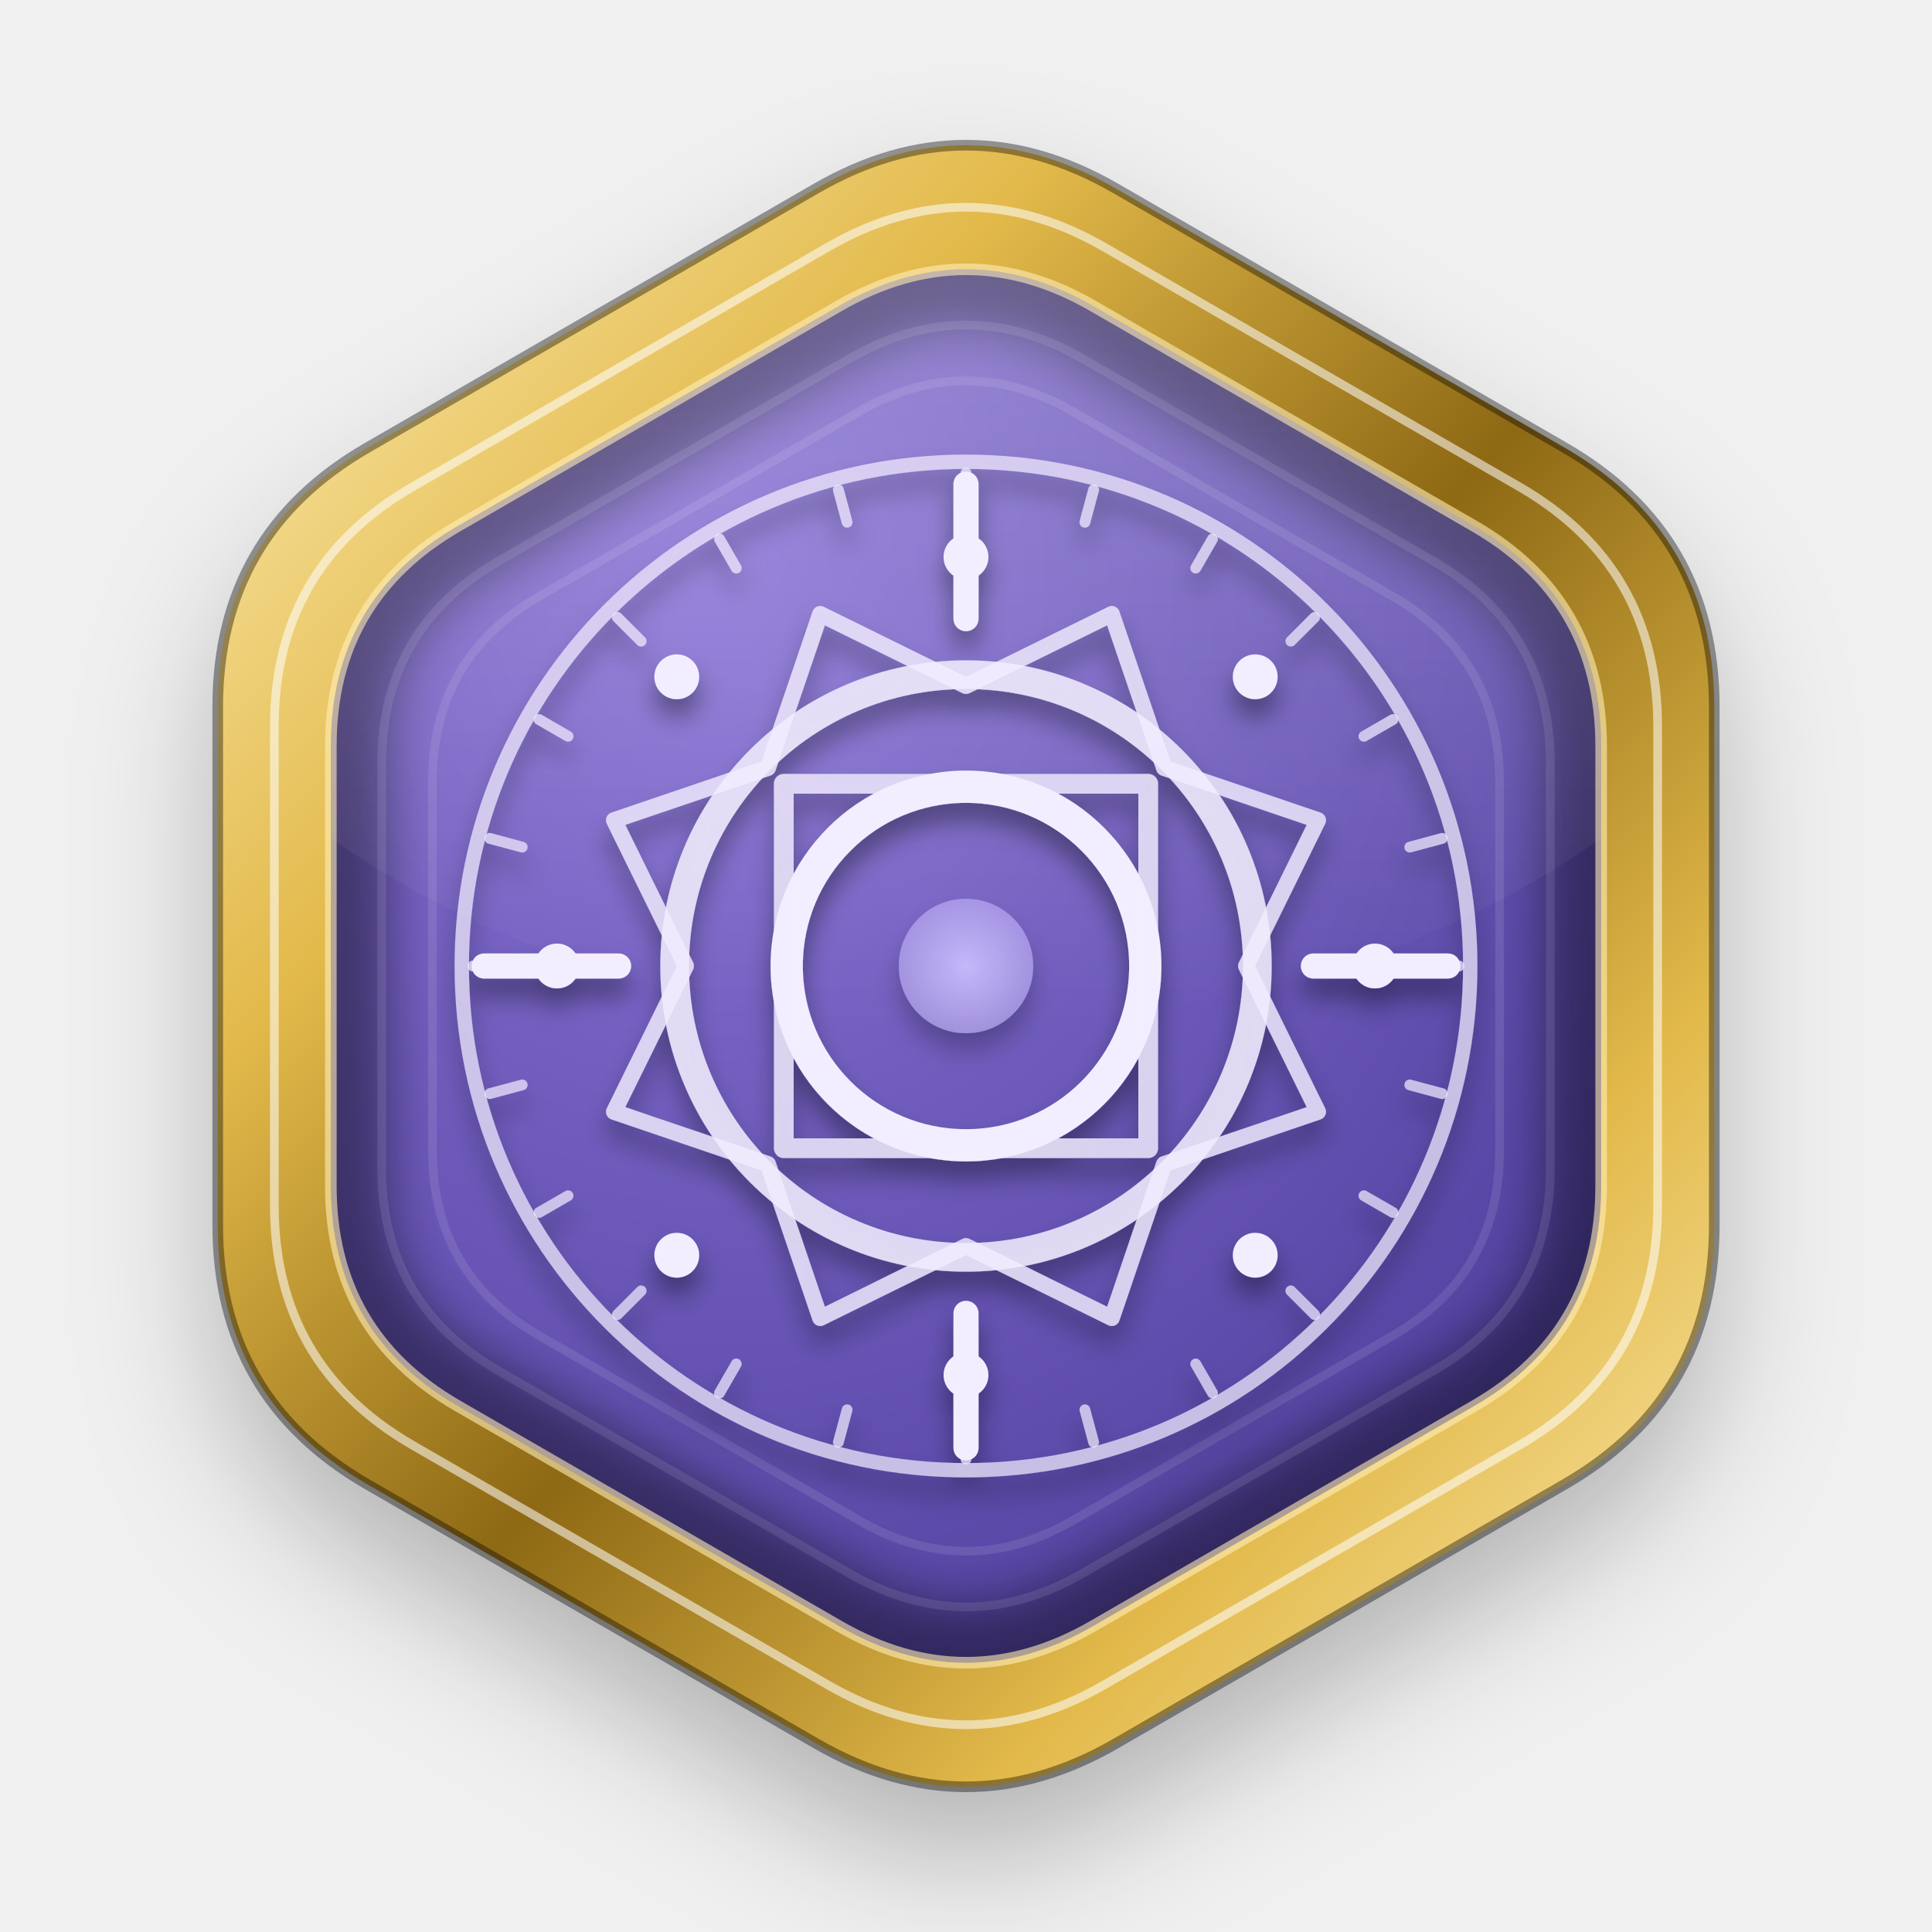
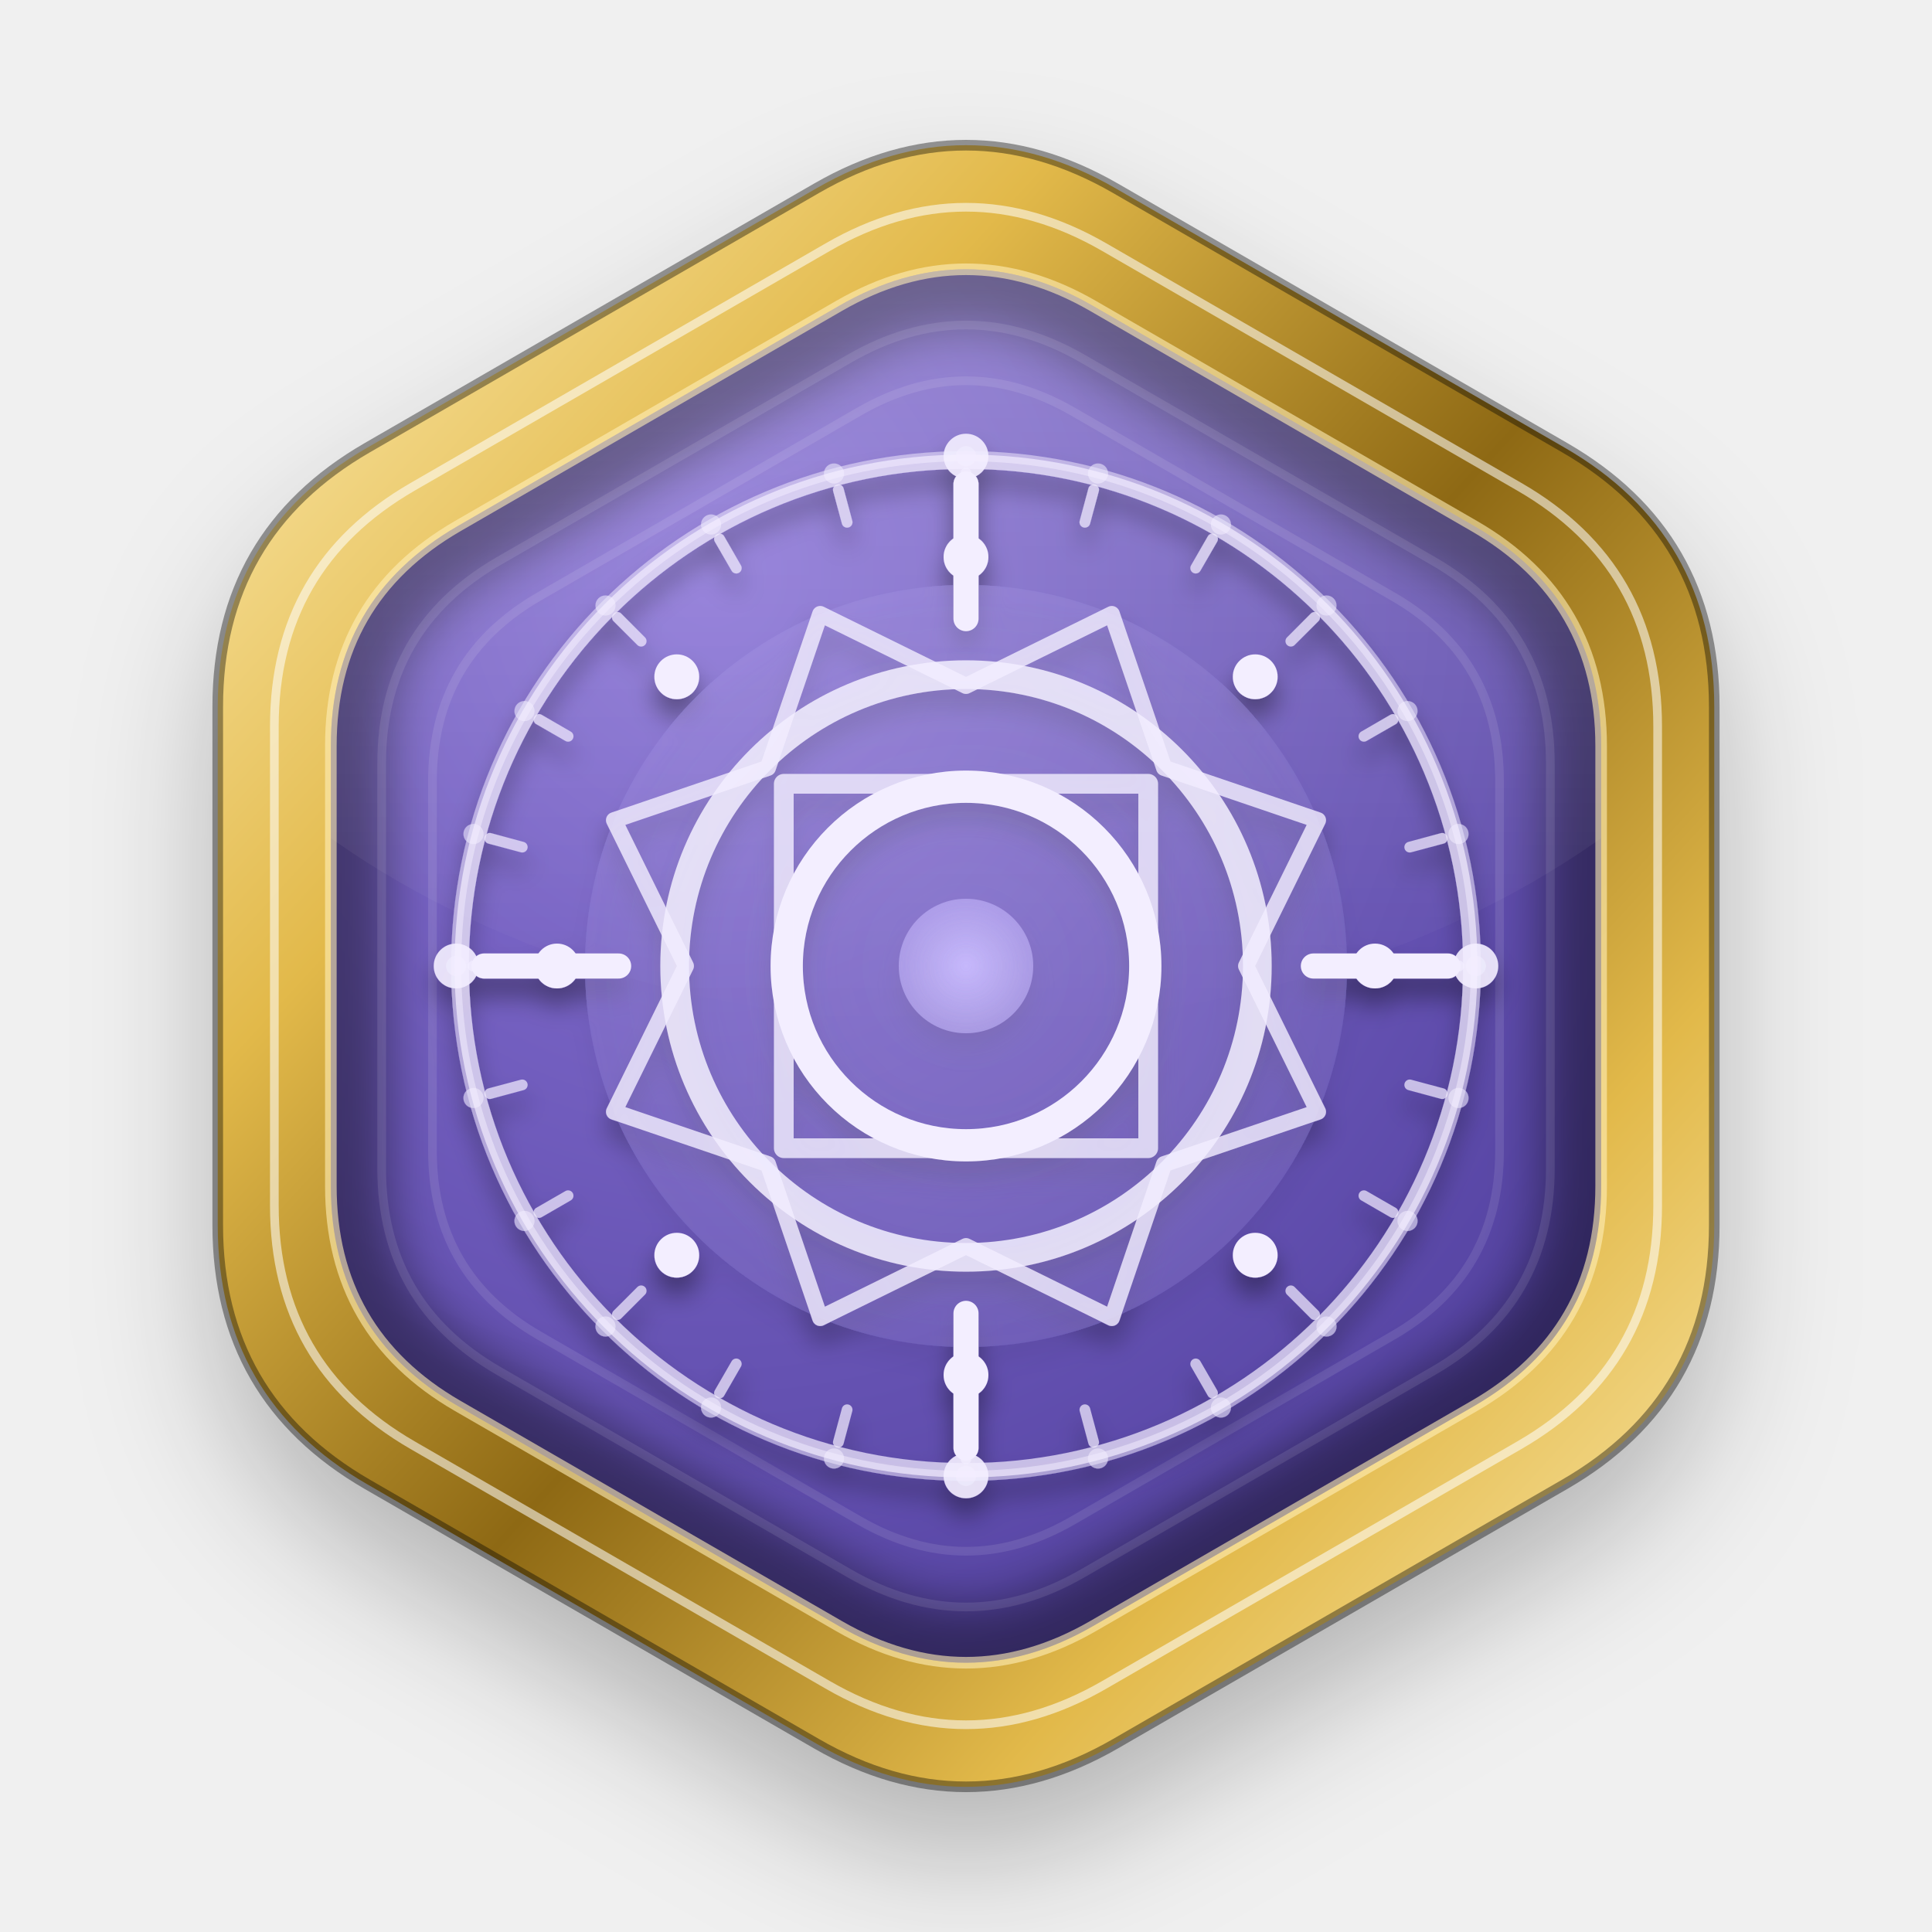
<svg xmlns="http://www.w3.org/2000/svg" viewBox="-100 -100 200 200" width="400" height="400">
  <defs>
    <filter id="blur8" x="-30%" y="-30%" width="160%" height="160%">
      <feGaussianBlur stdDeviation="7" />
    </filter>
    <filter id="blur3" x="-30%" y="-30%" width="160%" height="160%">
      <feGaussianBlur stdDeviation="2.6" />
    </filter>
    <filter id="emb" x="-20%" y="-20%" width="140%" height="140%">
      <feDropShadow dx="0" dy="1.6" stdDeviation="1.1" flood-color="#000" flood-opacity=".38" />
    </filter>
  </defs>
  <style>.mb15 .nf{fill:none} .mb15 .sf{fill:#F3EEFF;fill-opacity:.17} .mb15 .fl{fill:#F3EEFF;stroke:none} .mb15 .gl{fill:url(#b15g);stroke:none}</style>
  <defs>
    <radialGradient id="b15h" cx=".5" cy=".5" r=".5">
      <stop offset=".6" stop-color="#F3D58A" stop-opacity="0" />
      <stop offset=".82" stop-color="#F3D58A" stop-opacity=".95" />
      <stop offset="1" stop-color="#F3D58A" stop-opacity="0" />
    </radialGradient>
    <linearGradient id="b15r" x1="0" y1="0" x2="1" y2="1">
      <stop offset="0" stop-color="#FFEFB8" />
      <stop offset=".28" stop-color="#E2B94A" />
      <stop offset=".52" stop-color="#8E6914" />
      <stop offset=".76" stop-color="#E2B94A" />
      <stop offset="1" stop-color="#FFEFB8" />
    </linearGradient>
    <radialGradient id="b15p" cx=".3" cy=".22" r="1.15">
      <stop offset="0" stop-color="#8A74D6" />
      <stop offset="1" stop-color="#40308E" />
    </radialGradient>
    <radialGradient id="b15g" cx=".5" cy=".5" r=".5">
      <stop offset="0" stop-color="#C9BBFF" stop-opacity=".95" />
      <stop offset="1" stop-color="#C9BBFF" stop-opacity=".55" />
    </radialGradient>
    <linearGradient id="b15s" x1="0" y1="0" x2="0" y2="1">
      <stop offset="0" stop-color="#fff" stop-opacity=".34" />
      <stop offset="1" stop-color="#fff" stop-opacity="0" />
    </linearGradient>
    <clipPath id="b15c">
      <path d="M-13.15,-68.33Q0,-75.92 13.15,-68.33L52.6,-45.55Q65.75,-37.96 65.75,-22.78L65.75,22.78Q65.75,37.96 52.6,45.55L13.15,68.33Q0,75.92 -13.15,68.33L-52.6,45.55Q-65.75,37.96 -65.75,22.78L-65.75,-22.78Q-65.75,-37.96 -52.6,-45.55Z" />
    </clipPath>
  </defs>
  <path d="M-15.49,-80.5Q0,-89.44 15.49,-80.5L61.97,-53.66Q77.46,-44.72 77.46,-26.83L77.46,26.83Q77.46,44.72 61.97,53.66L15.49,80.5Q0,89.44 -15.49,80.5L-61.97,53.66Q-77.46,44.72 -77.46,26.83L-77.46,-26.83Q-77.46,-44.72 -61.97,-53.66Z" transform="translate(0 7)" fill="#000" opacity=".26" filter="url(#blur8)" />
  <path d="M-15.49,-80.5Q0,-89.44 15.49,-80.5L61.97,-53.66Q77.46,-44.72 77.46,-26.83L77.46,26.83Q77.46,44.72 61.97,53.66L15.49,80.5Q0,89.44 -15.49,80.5L-61.97,53.66Q-77.46,44.72 -77.46,26.83L-77.46,-26.83Q-77.46,-44.72 -61.97,-53.66Z" fill="url(#b15r)" />
  <path d="M-15.49,-80.5Q0,-89.44 15.49,-80.5L61.97,-53.66Q77.46,-44.72 77.46,-26.83L77.46,26.83Q77.46,44.72 61.97,53.66L15.49,80.5Q0,89.44 -15.49,80.5L-61.97,53.66Q-77.46,44.72 -77.46,26.83L-77.46,-26.83Q-77.46,-44.72 -61.97,-53.66Z" fill="none" stroke="#000" stroke-opacity=".38" stroke-width="1.1" />
  <path d="M-14.32,-74.41Q0,-82.68 14.32,-74.41L57.28,-49.61Q71.6,-41.34 71.6,-24.8L71.6,24.8Q71.6,41.34 57.28,49.61L14.32,74.41Q0,82.68 -14.32,74.41L-57.28,49.61Q-71.6,41.34 -71.6,24.8L-71.6,-24.8Q-71.6,-41.34 -57.28,-49.61Z" fill="none" stroke="#fff" stroke-opacity=".55" stroke-width=".9" />
  <path d="M-13.15,-68.33Q0,-75.92 13.15,-68.33L52.6,-45.55Q65.75,-37.96 65.75,-22.78L65.75,22.78Q65.75,37.96 52.6,45.55L13.15,68.33Q0,75.92 -13.15,68.33L-52.6,45.55Q-65.75,37.96 -65.75,22.78L-65.75,-22.78Q-65.75,-37.96 -52.6,-45.55Z" fill="url(#b15p)" />
  <g clip-path="url(#b15c)">
    <path d="M-13.15,-68.33Q0,-75.92 13.15,-68.33L52.6,-45.55Q65.75,-37.96 65.75,-22.78L65.75,22.78Q65.75,37.96 52.6,45.55L13.15,68.33Q0,75.92 -13.15,68.33L-52.6,45.55Q-65.75,37.96 -65.75,22.78L-65.75,-22.78Q-65.75,-37.96 -52.6,-45.55Z" fill="none" stroke="#000" stroke-opacity=".42" stroke-width="12" filter="url(#blur3)" />
    <path d="M-12.1,-62.86Q0,-69.85 12.1,-62.86L48.39,-41.91Q60.49,-34.92 60.49,-20.95L60.49,20.95Q60.49,34.92 48.39,41.91L12.1,62.86Q0,69.85 -12.1,62.86L-48.39,41.91Q-60.49,34.92 -60.49,20.95L-60.49,-20.95Q-60.49,-34.92 -48.39,-41.91Z" fill="none" stroke="#fff" stroke-opacity=".10" stroke-width=".9" />
    <path d="M-11.05,-57.4Q0,-63.77 11.05,-57.4L44.18,-38.26Q55.23,-31.89 55.23,-19.13L55.23,19.13Q55.23,31.89 44.18,38.26L11.05,57.4Q0,63.77 -11.05,57.4L-44.18,38.26Q-55.23,31.89 -55.23,19.13L-55.23,-19.13Q-55.23,-31.89 -44.18,-38.26Z" fill="none" stroke="#fff" stroke-opacity=".10" stroke-width=".9" />
    <ellipse cx="0" cy="-58" rx="92" ry="64" fill="url(#b15s)" />
  </g>
  <path d="M-13.15,-68.33Q0,-75.92 13.15,-68.33L52.6,-45.55Q65.75,-37.96 65.75,-22.78L65.75,22.78Q65.75,37.96 52.6,45.55L13.15,68.33Q0,75.92 -13.15,68.33L-52.6,45.55Q-65.75,37.96 -65.75,22.78L-65.75,-22.78Q-65.75,-37.96 -52.6,-45.55Z" fill="none" stroke="#FFEFB8" stroke-opacity=".6" stroke-width="1.2" />
  <g filter="url(#emb)" fill="none" stroke="#F3EEFF" stroke-linecap="round" stroke-linejoin="round" class="mb15" transform="scale(1.16)">
+     <circle cx="0" cy="0" r="34" class="gl" stroke="none" opacity="0.22" />
+     <circle cx="0" cy="0" r="45.5" fill="none" stroke-width="0.9" opacity="0.5" />
+     <circle cx="0" cy="-45.5" r="0.9" class="fl" stroke="none" opacity="0.55" />
+     <circle cx="11.78" cy="-43.95" r="0.9" class="fl" stroke="none" opacity="0.55" />
+     <circle cx="22.75" cy="-39.4" r="0.9" class="fl" stroke="none" opacity="0.55" />
+     <circle cx="32.17" cy="-32.17" r="0.9" class="fl" stroke="none" opacity="0.55" />
+     <circle cx="39.4" cy="-22.75" r="0.9" class="fl" stroke="none" opacity="0.55" />
+     <circle cx="43.95" cy="-11.78" r="0.9" class="fl" stroke="none" opacity="0.55" />
+     <circle cx="45.5" cy="0" r="0.9" class="fl" stroke="none" opacity="0.55" />
+     <circle cx="43.95" cy="11.78" r="0.9" class="fl" stroke="none" opacity="0.55" />
+     <circle cx="39.4" cy="22.75" r="0.9" class="fl" stroke="none" opacity="0.55" />
+     <circle cx="32.17" cy="32.17" r="0.9" class="fl" stroke="none" opacity="0.55" />
+     <circle cx="22.75" cy="39.4" r="0.9" class="fl" stroke="none" opacity="0.55" />
+     <circle cx="11.78" cy="43.95" r="0.9" class="fl" stroke="none" opacity="0.55" />
+     <circle cx="0" cy="45.5" r="0.9" class="fl" stroke="none" opacity="0.55" />
+     <circle cx="-11.78" cy="43.95" r="0.9" class="fl" stroke="none" opacity="0.55" />
+     <circle cx="-22.75" cy="39.4" r="0.9" class="fl" stroke="none" opacity="0.55" />
+     <circle cx="-32.17" cy="32.17" r="0.9" class="fl" stroke="none" opacity="0.55" />
+     <circle cx="-39.4" cy="22.75" r="0.9" class="fl" stroke="none" opacity="0.55" />
+     <circle cx="-43.95" cy="11.78" r="0.9" class="fl" stroke="none" opacity="0.55" />
+     <circle cx="-45.5" cy="0" r="0.9" class="fl" stroke="none" opacity="0.55" />
+     <circle cx="-43.95" cy="-11.78" r="0.9" class="fl" stroke="none" opacity="0.55" />
+     <circle cx="-39.4" cy="-22.75" r="0.9" class="fl" stroke="none" opacity="0.55" />
+     <circle cx="-32.17" cy="-32.17" r="0.9" class="fl" stroke="none" opacity="0.55" />
+     <circle cx="-22.75" cy="-39.4" r="0.9" class="fl" stroke="none" opacity="0.55" />
+     <circle cx="-11.78" cy="-43.95" r="0.9" class="fl" stroke="none" opacity="0.55" />
+     <circle cx="0" cy="-45.5" r="2" class="fl" stroke="none" opacity="0.9" />
+     <circle cx="45.5" cy="0" r="2" class="fl" stroke="none" opacity="0.9" />
+     <circle cx="0" cy="45.5" r="2" class="fl" stroke="none" opacity="0.9" />
+     <circle cx="-45.5" cy="0" r="2" class="fl" stroke="none" opacity="0.9" />
    <circle cx="0" cy="0" r="6" class="gl" stroke="none" opacity="1" />
    <circle cx="0" cy="0" r="16" fill="none" stroke-width="2.88" opacity="1" />
    <circle cx="0" cy="0" r="26" fill="none" stroke-width="2.56" opacity="0.85" />
    <line x1="0" y1="-31" x2="0" y2="-43" stroke-width="2.24" opacity="1" />
    <line x1="31" y1="0" x2="43" y2="0" stroke-width="2.24" opacity="1" />
    <line x1="0" y1="31" x2="0" y2="43" stroke-width="2.24" opacity="1" />
    <line x1="-31" y1="0" x2="-43" y2="0" stroke-width="2.24" opacity="1" />
    <circle cx="25.81" cy="-25.81" r="2" class="fl" stroke="none" opacity="1" />
    <circle cx="36.5" cy="0" r="2" class="fl" stroke="none" opacity="1" />
    <circle cx="25.81" cy="25.81" r="2" class="fl" stroke="none" opacity="1" />
    <circle cx="0" cy="36.5" r="2" class="fl" stroke="none" opacity="1" />
    <circle cx="-25.81" cy="25.81" r="2" class="fl" stroke="none" opacity="1" />
    <circle cx="-36.5" cy="0" r="2" class="fl" stroke="none" opacity="1" />
    <circle cx="-25.81" cy="-25.81" r="2" class="fl" stroke="none" opacity="1" />
    <circle cx="-0" cy="-36.5" r="2" class="fl" stroke="none" opacity="1" />
    <polygon points="16.26,-16.26 16.26,16.26 -16.26,16.26 -16.26,-16.26" class="nf" stroke-width="1.76" opacity="0.8" />
    <polygon points="13.01,-31.41 17.68,-17.68 31.41,-13.01 25,0 31.41,13.01 17.68,17.68 13.01,31.41 0,25 -13.01,31.41 -17.68,17.68 -31.41,13.01 -25,0 -31.41,-13.01 -17.68,-17.68 -13.01,-31.41 -0,-25" class="nf" stroke-width="1.44" opacity="0.8" />
    <circle cx="0" cy="0" r="45" fill="none" stroke-width="1.28" opacity="0.7" />
    <line x1="0" y1="-41" x2="0" y2="-44" stroke-width="0.96" opacity="0.7" />
    <line x1="10.61" y1="-39.6" x2="11.39" y2="-42.5" stroke-width="0.96" opacity="0.7" />
    <line x1="20.5" y1="-35.51" x2="22" y2="-38.11" stroke-width="0.96" opacity="0.7" />
    <line x1="28.99" y1="-28.99" x2="31.11" y2="-31.11" stroke-width="0.96" opacity="0.7" />
    <line x1="35.51" y1="-20.5" x2="38.11" y2="-22" stroke-width="0.96" opacity="0.7" />
    <line x1="39.6" y1="-10.61" x2="42.5" y2="-11.39" stroke-width="0.96" opacity="0.7" />
    <line x1="41" y1="0" x2="44" y2="0" stroke-width="0.96" opacity="0.7" />
    <line x1="39.6" y1="10.61" x2="42.5" y2="11.39" stroke-width="0.96" opacity="0.7" />
    <line x1="35.51" y1="20.5" x2="38.11" y2="22" stroke-width="0.96" opacity="0.7" />
    <line x1="28.99" y1="28.99" x2="31.11" y2="31.11" stroke-width="0.96" opacity="0.7" />
    <line x1="20.5" y1="35.51" x2="22" y2="38.11" stroke-width="0.96" opacity="0.7" />
    <line x1="10.61" y1="39.6" x2="11.39" y2="42.5" stroke-width="0.96" opacity="0.7" />
    <line x1="0" y1="41" x2="0" y2="44" stroke-width="0.96" opacity="0.7" />
    <line x1="-10.61" y1="39.6" x2="-11.39" y2="42.5" stroke-width="0.96" opacity="0.7" />
    <line x1="-20.5" y1="35.51" x2="-22" y2="38.11" stroke-width="0.96" opacity="0.7" />
    <line x1="-28.99" y1="28.99" x2="-31.11" y2="31.11" stroke-width="0.96" opacity="0.7" />
    <line x1="-35.51" y1="20.5" x2="-38.11" y2="22" stroke-width="0.96" opacity="0.7" />
    <line x1="-39.6" y1="10.61" x2="-42.5" y2="11.39" stroke-width="0.96" opacity="0.7" />
    <line x1="-41" y1="0" x2="-44" y2="0" stroke-width="0.96" opacity="0.7" />
    <line x1="-39.6" y1="-10.61" x2="-42.5" y2="-11.39" stroke-width="0.96" opacity="0.7" />
    <line x1="-35.51" y1="-20.5" x2="-38.11" y2="-22" stroke-width="0.96" opacity="0.7" />
    <line x1="-28.99" y1="-28.99" x2="-31.11" y2="-31.11" stroke-width="0.96" opacity="0.7" />
    <line x1="-20.5" y1="-35.51" x2="-22" y2="-38.11" stroke-width="0.96" opacity="0.7" />
    <line x1="-10.61" y1="-39.6" x2="-11.39" y2="-42.5" stroke-width="0.96" opacity="0.7" />
  </g>
</svg>
